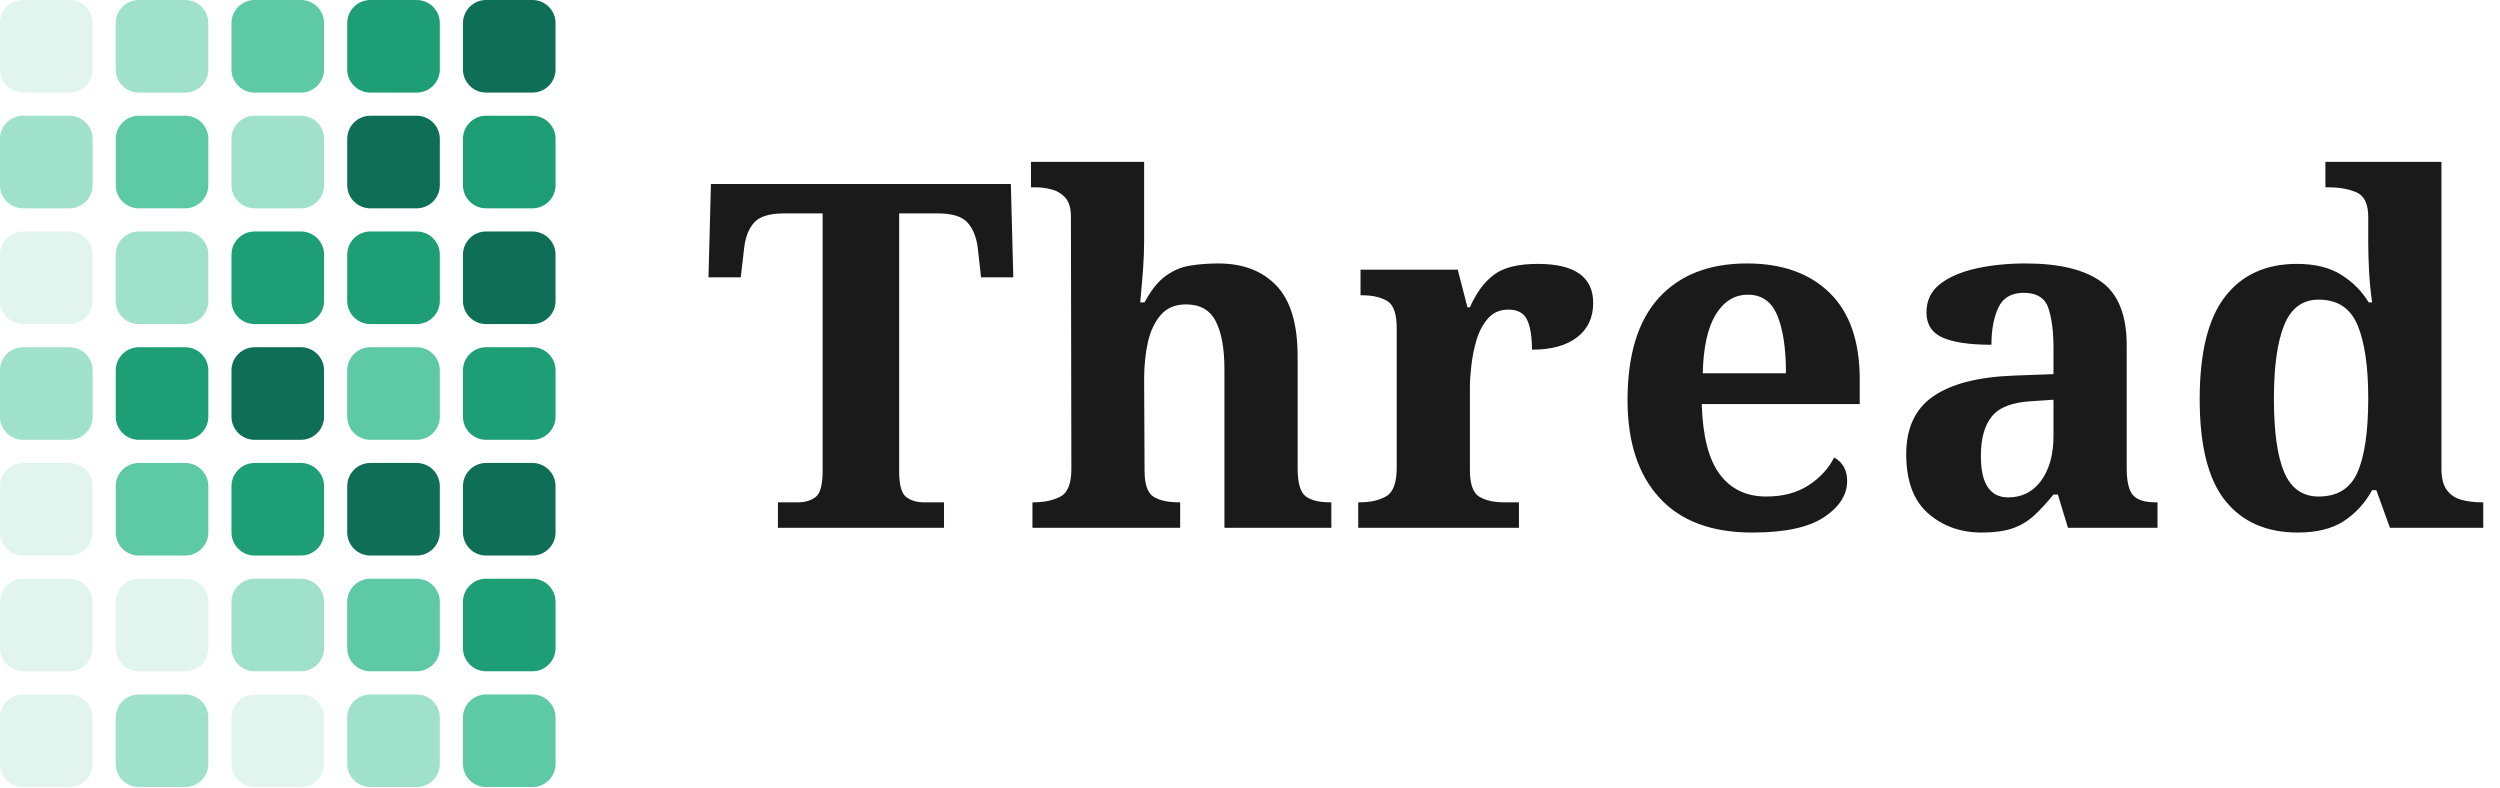
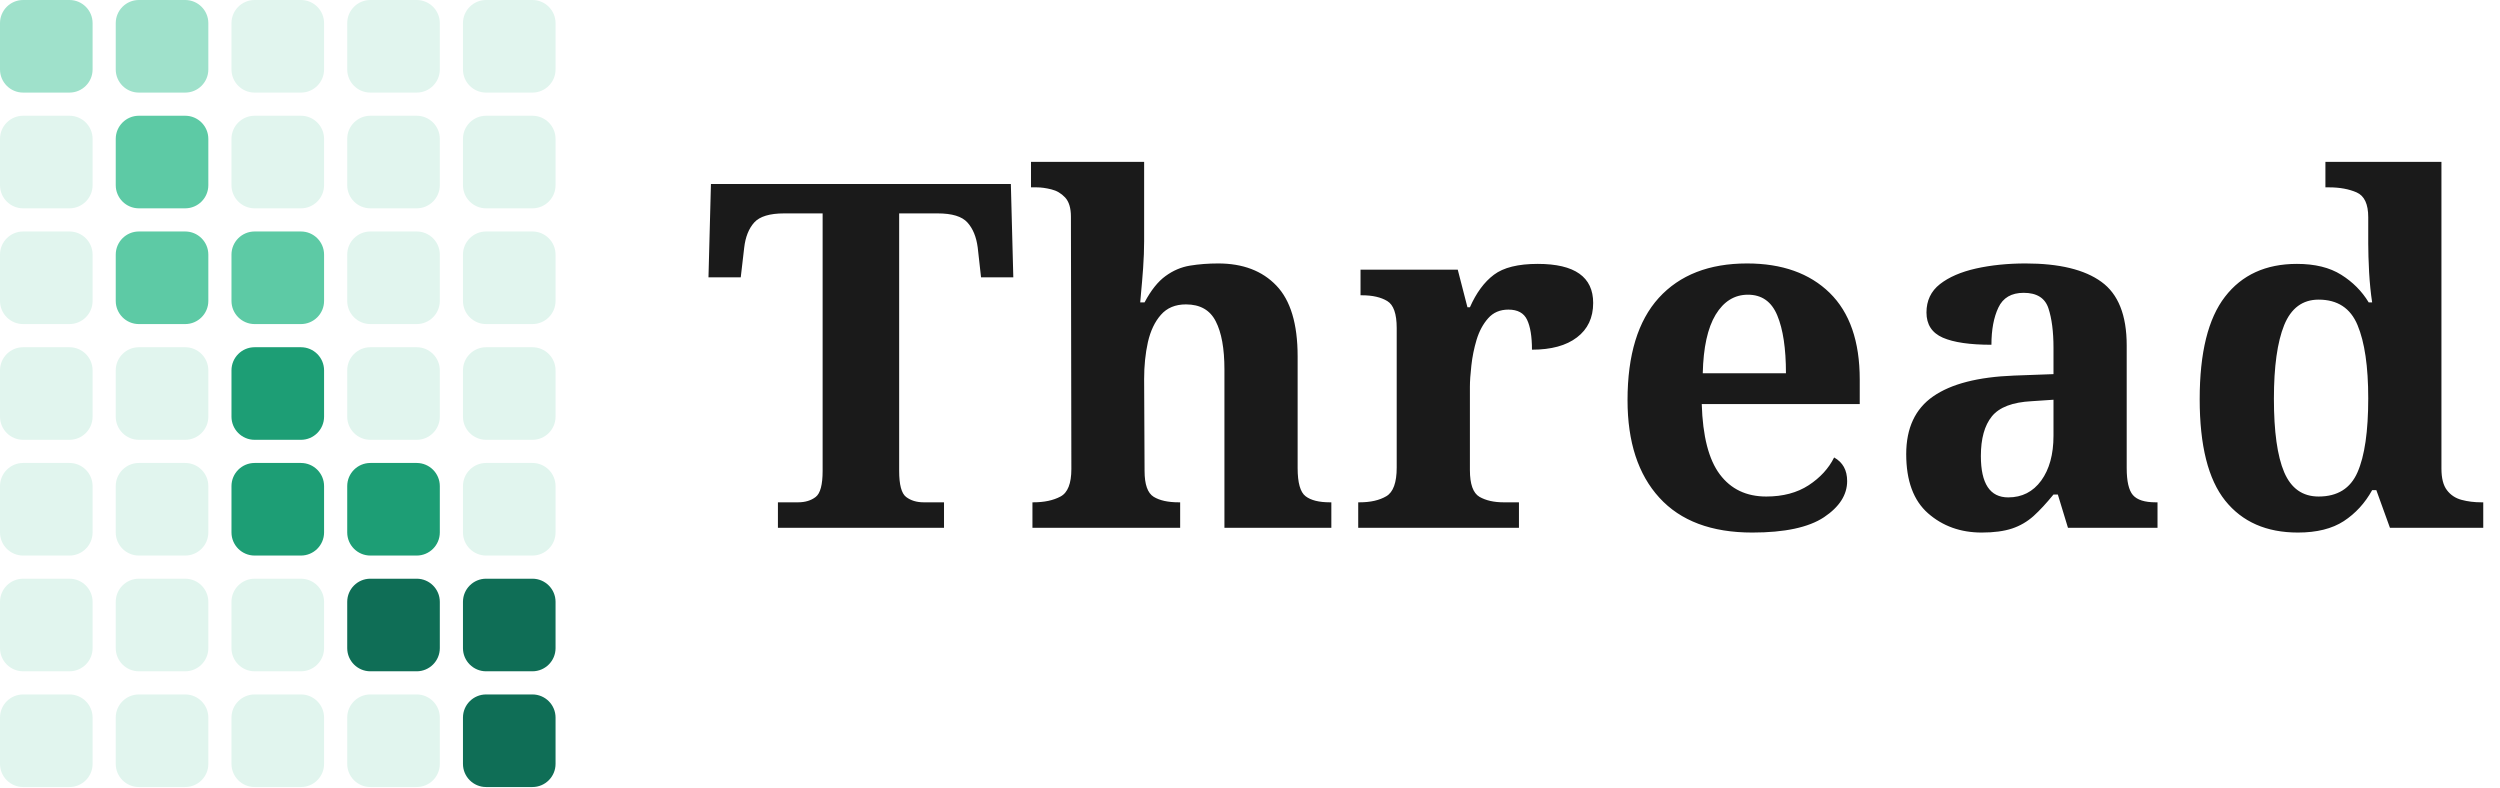
<svg xmlns="http://www.w3.org/2000/svg" viewBox="0 0 270 85">
  <style>
    .wordmark { fill: #1a1a1a; }
    @media (prefers-color-scheme: dark) {
      .wordmark { fill: #f0f0f0; }
    }
  </style>
  <g>
-     <rect x="0" y="0" width="10" height="10" rx="2.5" fill="#e1f5ee" />
+     <rect x="0" y="0" width="10" height="10" rx="2.5" fill="#9fe1cb" />
    <rect x="12.5" y="0" width="10" height="10" rx="2.5" fill="#9fe1cb" />
-     <rect x="25" y="0" width="10" height="10" rx="2.5" fill="#5dcaa5" />
-     <rect x="37.5" y="0" width="10" height="10" rx="2.5" fill="#1d9e75" />
-     <rect x="50" y="0" width="10" height="10" rx="2.5" fill="#0f6e56" />
-     <rect x="0" y="12.5" width="10" height="10" rx="2.5" fill="#9fe1cb" />
+     <rect x="25" y="0" width="10" height="10" rx="2.5" fill="#e1f5ee" />
+     <rect x="37.5" y="0" width="10" height="10" rx="2.5" fill="#e1f5ee" />
+     <rect x="50" y="0" width="10" height="10" rx="2.5" fill="#e1f5ee" />
+     <rect x="0" y="12.5" width="10" height="10" rx="2.5" fill="#e1f5ee" />
    <rect x="12.5" y="12.5" width="10" height="10" rx="2.5" fill="#5dcaa5" />
-     <rect x="25" y="12.5" width="10" height="10" rx="2.5" fill="#9fe1cb" />
-     <rect x="37.5" y="12.5" width="10" height="10" rx="2.5" fill="#0f6e56" />
-     <rect x="50" y="12.5" width="10" height="10" rx="2.5" fill="#1d9e75" />
+     <rect x="25" y="12.5" width="10" height="10" rx="2.5" fill="#e1f5ee" />
+     <rect x="37.5" y="12.5" width="10" height="10" rx="2.5" fill="#e1f5ee" />
+     <rect x="50" y="12.5" width="10" height="10" rx="2.5" fill="#e1f5ee" />
    <rect x="0" y="25" width="10" height="10" rx="2.5" fill="#e1f5ee" />
-     <rect x="12.5" y="25" width="10" height="10" rx="2.5" fill="#9fe1cb" />
-     <rect x="25" y="25" width="10" height="10" rx="2.5" fill="#1d9e75" />
-     <rect x="37.5" y="25" width="10" height="10" rx="2.5" fill="#1d9e75" />
-     <rect x="50" y="25" width="10" height="10" rx="2.5" fill="#0f6e56" />
-     <rect x="0" y="37.5" width="10" height="10" rx="2.5" fill="#9fe1cb" />
-     <rect x="12.5" y="37.5" width="10" height="10" rx="2.5" fill="#1d9e75" />
-     <rect x="25" y="37.5" width="10" height="10" rx="2.5" fill="#0f6e56" />
-     <rect x="37.5" y="37.5" width="10" height="10" rx="2.5" fill="#5dcaa5" />
-     <rect x="50" y="37.5" width="10" height="10" rx="2.5" fill="#1d9e75" />
+     <rect x="12.5" y="25" width="10" height="10" rx="2.5" fill="#5dcaa5" />
+     <rect x="25" y="25" width="10" height="10" rx="2.5" fill="#5dcaa5" />
+     <rect x="37.5" y="25" width="10" height="10" rx="2.5" fill="#e1f5ee" />
+     <rect x="50" y="25" width="10" height="10" rx="2.5" fill="#e1f5ee" />
+     <rect x="0" y="37.5" width="10" height="10" rx="2.5" fill="#e1f5ee" />
+     <rect x="12.5" y="37.5" width="10" height="10" rx="2.5" fill="#e1f5ee" />
+     <rect x="25" y="37.5" width="10" height="10" rx="2.5" fill="#1d9e75" />
+     <rect x="37.5" y="37.5" width="10" height="10" rx="2.5" fill="#e1f5ee" />
+     <rect x="50" y="37.5" width="10" height="10" rx="2.5" fill="#e1f5ee" />
    <rect x="0" y="50" width="10" height="10" rx="2.5" fill="#e1f5ee" />
-     <rect x="12.5" y="50" width="10" height="10" rx="2.5" fill="#5dcaa5" />
+     <rect x="12.5" y="50" width="10" height="10" rx="2.5" fill="#e1f5ee" />
    <rect x="25" y="50" width="10" height="10" rx="2.5" fill="#1d9e75" />
-     <rect x="37.5" y="50" width="10" height="10" rx="2.5" fill="#0f6e56" />
-     <rect x="50" y="50" width="10" height="10" rx="2.5" fill="#0f6e56" />
+     <rect x="37.5" y="50" width="10" height="10" rx="2.5" fill="#1d9e75" />
+     <rect x="50" y="50" width="10" height="10" rx="2.5" fill="#e1f5ee" />
    <rect x="0" y="62.5" width="10" height="10" rx="2.5" fill="#e1f5ee" />
    <rect x="12.5" y="62.5" width="10" height="10" rx="2.5" fill="#e1f5ee" />
-     <rect x="25" y="62.5" width="10" height="10" rx="2.5" fill="#9fe1cb" />
-     <rect x="37.5" y="62.5" width="10" height="10" rx="2.5" fill="#5dcaa5" />
-     <rect x="50" y="62.5" width="10" height="10" rx="2.5" fill="#1d9e75" />
+     <rect x="25" y="62.5" width="10" height="10" rx="2.5" fill="#e1f5ee" />
+     <rect x="37.5" y="62.5" width="10" height="10" rx="2.5" fill="#0f6e56" />
+     <rect x="50" y="62.5" width="10" height="10" rx="2.5" fill="#0f6e56" />
    <rect x="0" y="75" width="10" height="10" rx="2.5" fill="#e1f5ee" />
-     <rect x="12.5" y="75" width="10" height="10" rx="2.5" fill="#9fe1cb" />
+     <rect x="12.5" y="75" width="10" height="10" rx="2.5" fill="#e1f5ee" />
    <rect x="25" y="75" width="10" height="10" rx="2.5" fill="#e1f5ee" />
-     <rect x="37.5" y="75" width="10" height="10" rx="2.5" fill="#9fe1cb" />
-     <rect x="50" y="75" width="10" height="10" rx="2.5" fill="#5dcaa5" />
+     <rect x="37.5" y="75" width="10" height="10" rx="2.5" fill="#e1f5ee" />
+     <rect x="50" y="75" width="10" height="10" rx="2.5" fill="#0f6e56" />
  </g>
  <text class="wordmark" x="76" y="57" font-family="'Iowan Old Style',Charter,'Sitka Display','Cambria',serif" font-size="52" font-weight="700" letter-spacing="0.5">Thread</text>
</svg>
